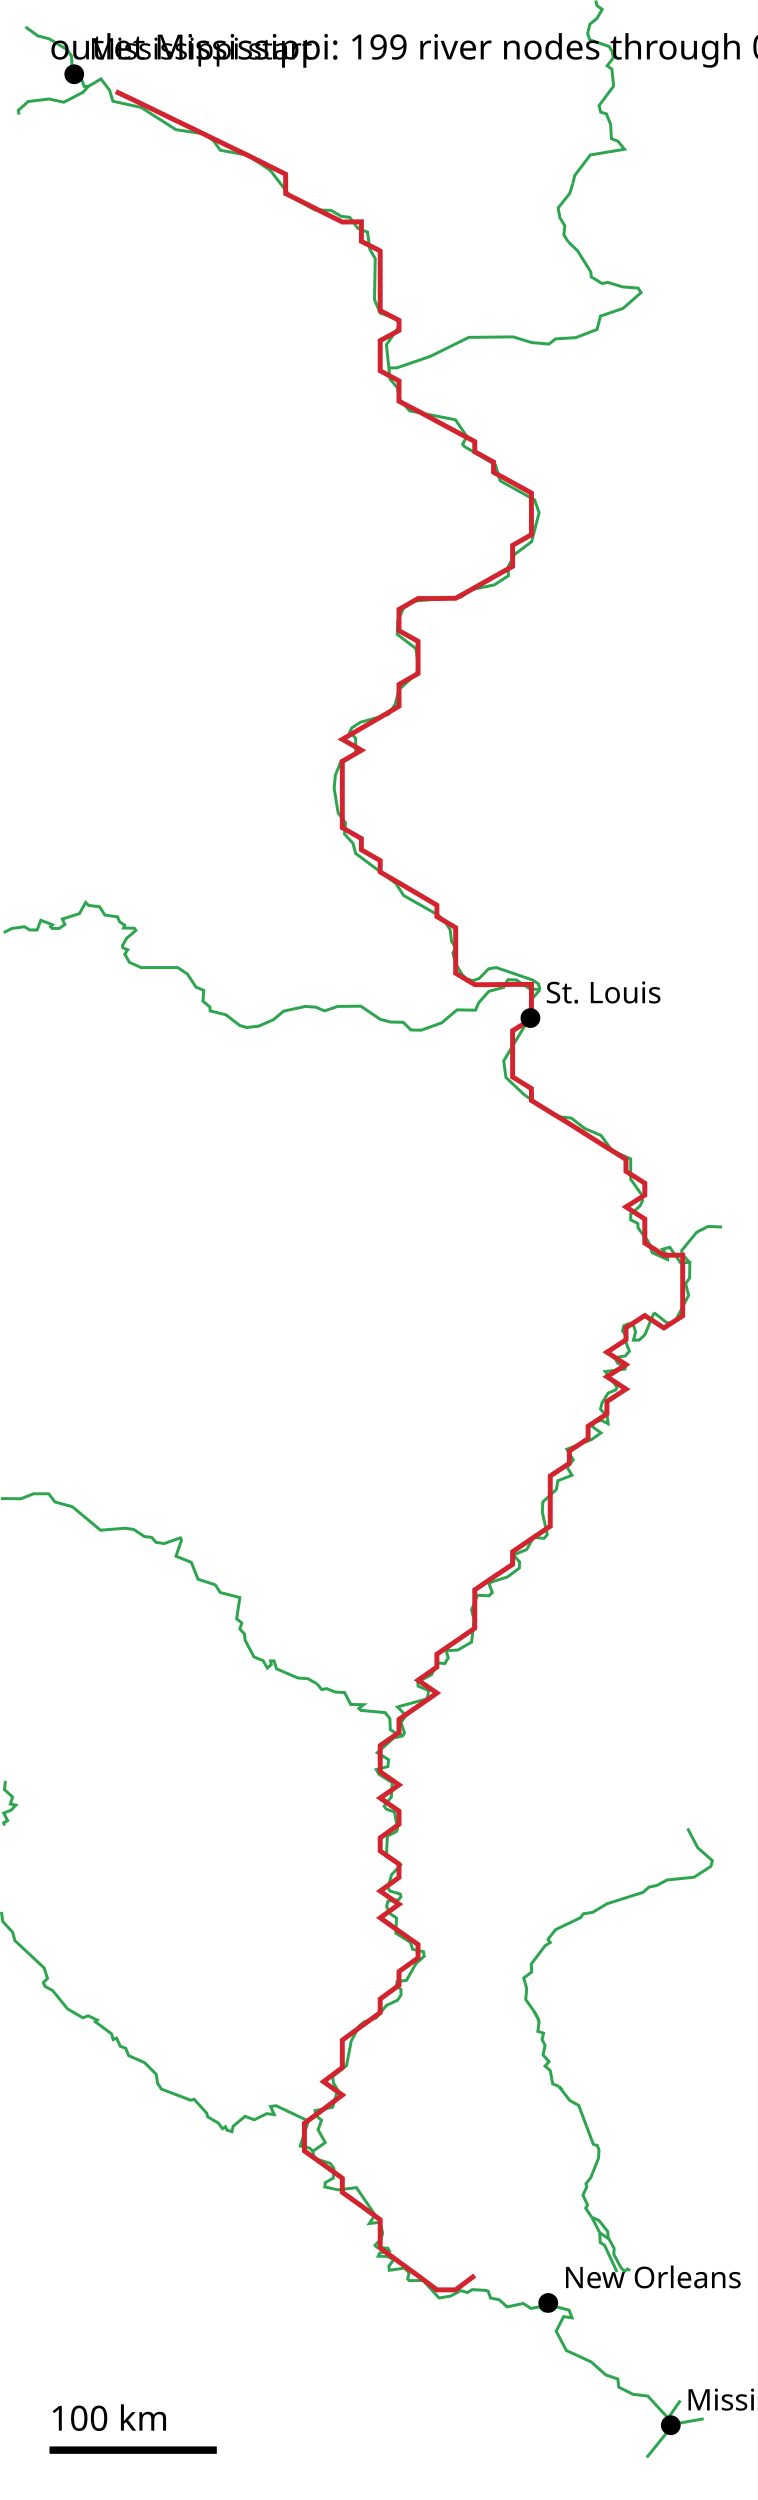
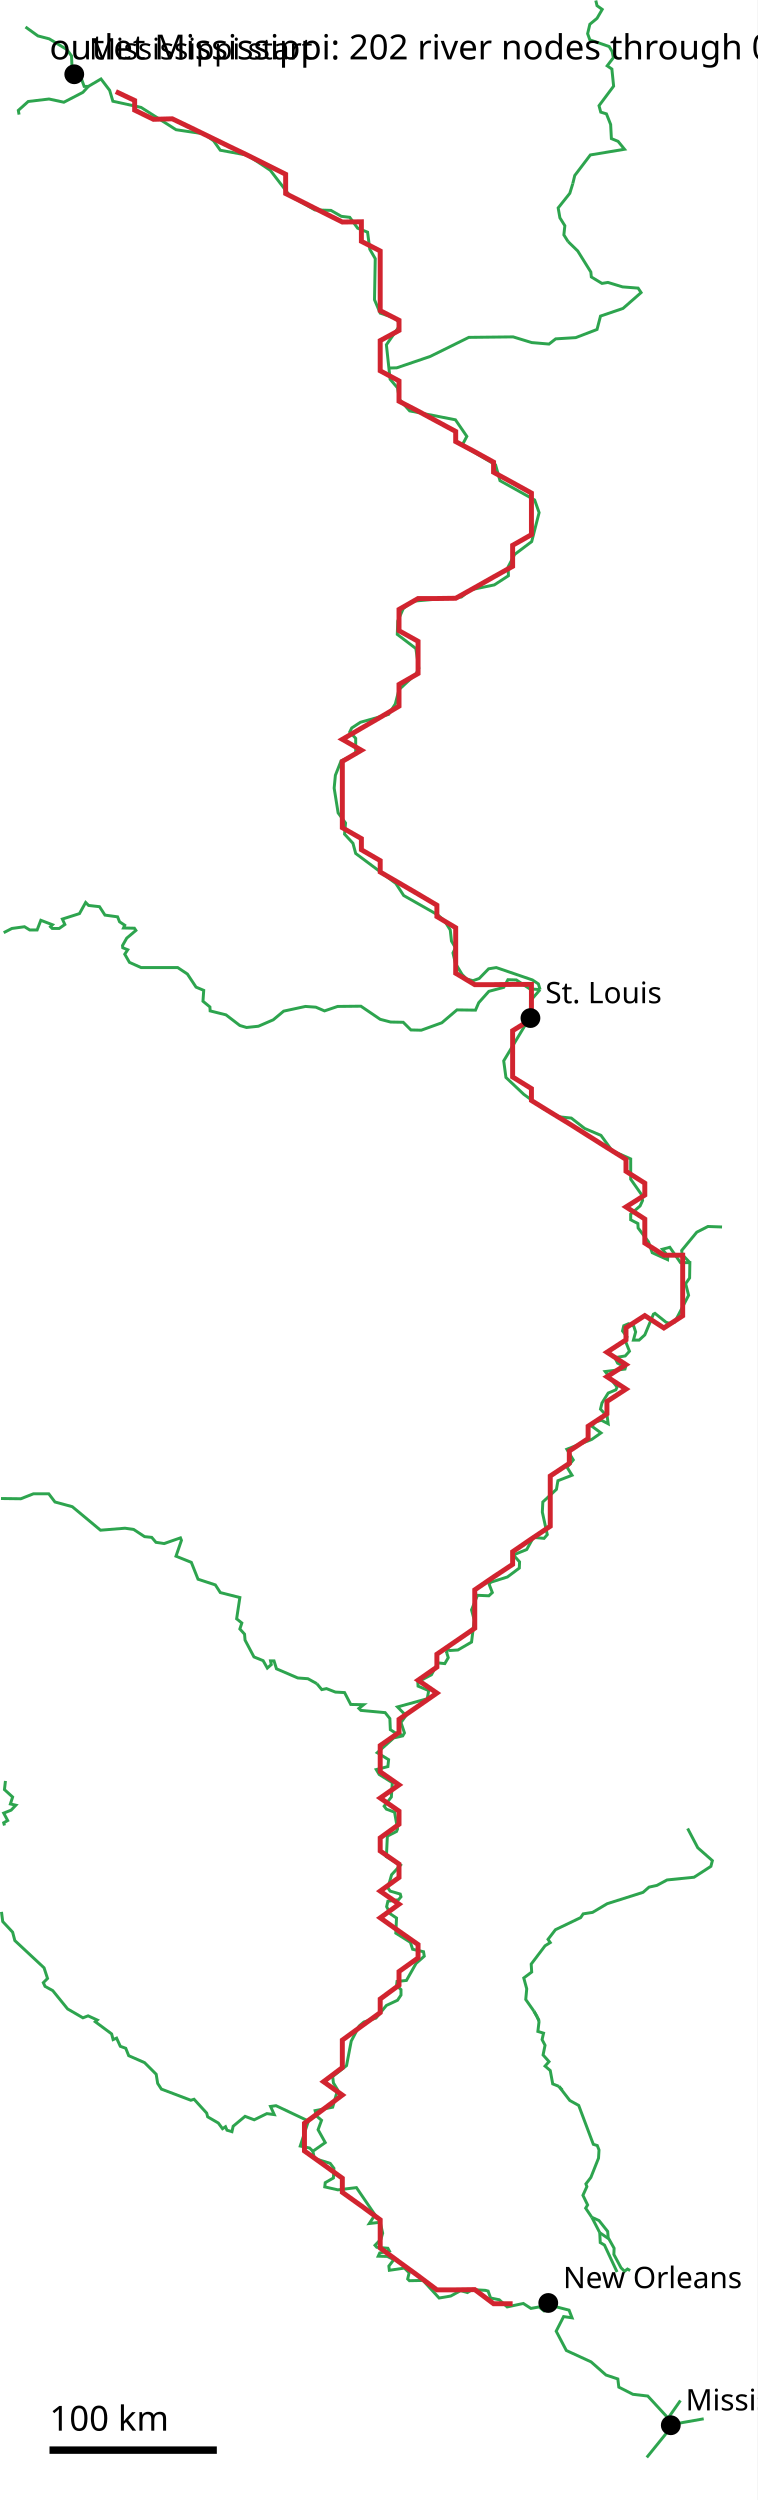
<svg xmlns="http://www.w3.org/2000/svg" width="306" height="1010" viewBox="0 0 306 1010">
  <rect width="100%" height="100%" fill="#ffffff" />
  <polyline fill="none" stroke="#2da44e" stroke-width="1.2" points="0.4,605.4 8.4,605.5 13.5,603.5 19.7,603.5 22.2,606.8 29.2,608.7 40.6,618.2 50.5,617.4 54.0,617.9 58.4,620.8 61.3,621.1 63.0,623.1 66.3,623.6 72.9,621.3 73.3,622.3 71.1,628.7 77.3,631.2 80.0,638.0 87.0,640.3 89.0,643.4 96.9,645.4 95.6,654.0 97.7,655.7 96.9,658.1 98.8,660.2 99.0,662.6 102.6,669.4 106.3,670.9 108.0,673.9 109.6,672.5 109.3,671.0 110.7,671.0 111.7,674.2 120.3,677.9 124.4,678.2 128.0,680.2" />
  <polyline fill="none" stroke="#2da44e" stroke-width="1.2" points="128.0,680.2 130.0,682.6 131.9,682.2 135.5,683.6 139.2,683.8 141.7,688.6 146.9,688.7 145.0,690.2 145.8,691.0 155.6,691.9 157.5,694.3 157.7,698.8 160.5,700.6 161.4,700.1 162.2,701.3" />
  <polyline fill="none" stroke="#2da44e" stroke-width="1.2" points="10.3,10.9 15.3,14.5 19.9,15.7 27.0,20.0 28.9,22.6 29.1,27.6 32.7,31.3 34.0,34.9 35.7,34.9 40.8,31.9 44.3,36.5 45.6,40.9 57.0,43.4 71.1,52.4 82.5,54.1 86.3,56.9 89.0,60.7 100.0,62.7 109.2,68.8 117.1,79.1 127.2,84.8 133.7,85.0 137.9,87.4 141.3,87.8 144.5,92.2 148.5,93.8 149.4,100.7 151.6,104.5 151.3,121.1 153.6,126.5 159.5,128.5 160.9,129.9 161.1,132.1 156.1,139.3 157.6,153.2 160.6,156.7 161.4,161.4 165.5,166.0 184.0,169.6 188.6,176.3 186.9,179.5 187.6,180.4 200.2,187.8 202.0,194.2 216.0,202.0 217.8,207.1 214.8,218.8 207.9,224.0 205.3,229.0 205.4,232.6 199.7,236.3 190.0,238.3 186.4,241.2 166.6,242.9 162.9,245.9 160.7,250.9 160.5,256.3 168.0,262.0 169.2,270.0 168.1,272.2 161.2,278.6 159.7,284.4 157.0,288.6 145.6,291.8 142.1,294.1 141.3,295.7 143.7,298.3 143.7,304.7 137.8,307.4 135.5,313.2 135.0,318.4 136.6,328.4 139.6,332.5 139.2,337.0 142.6,340.7 143.7,344.8 159.9,356.9 163.1,361.8 177.0,369.7 179.7,372.2 181.9,375.7 182.4,380.2 184.0,382.9 183.0,385.0 184.0,389.2 186.7,393.7 188.5,395.5 191.1,396.2 193.6,395.3 197.4,391.4 200.5,390.9 215.1,395.9 217.5,397.5 218.2,399.8" />
  <polyline fill="none" stroke="#2da44e" stroke-width="1.2" points="231.4,74.2 230.2,78.1 225.5,84.0 226.2,88.0 228.2,91.2 227.8,94.9 229.5,97.6" />
  <polyline fill="none" stroke="#2da44e" stroke-width="1.2" points="240.7,0.2 241.2,2.3 243.3,3.8 241.2,7.4 238.3,9.8 237.4,13.6 238.3,16.1 246.1,18.8 247.3,20.8 247.8,23.3 245.3,26.6 247.2,27.9 247.9,34.8 242.0,42.7 242.7,45.3 245.0,46.0 246.7,50.3 247.0,56.0 249.7,57.1 252.3,60.3 238.5,62.6 232.2,70.9 231.4,74.2" />
  <polyline fill="none" stroke="#2da44e" stroke-width="1.2" points="229.5,97.6 233.4,101.4 238.7,109.9 238.9,111.9 243.2,114.5 245.6,114.1 251.5,115.9 257.8,116.4 259.0,118.2 251.7,124.6 242.6,127.7 241.2,133.1 232.6,136.4 224.5,136.9 221.8,139.0 214.8,138.4 207.3,136.1 189.4,136.3 173.8,144.0 160.3,148.6 156.9,148.7" />
  <polyline fill="none" stroke="#2da44e" stroke-width="1.2" points="218.2,399.8 214.3,404.3 214.3,410.6 203.5,428.6 204.4,435.3 211.6,442.1 219.5,447.9 225.9,451.2 230.8,451.7 236.2,455.9 242.8,458.7 247.3,464.9 254.8,468.2 254.8,476.4 259.1,482.5 259.6,485.0 258.6,487.2 254.8,490.5 254.8,492.8 257.7,494.3 257.8,496.1 262.0,501.7 263.5,506.1 269.7,508.9 269.8,507.4 267.6,504.7 270.6,503.9 274.9,510.1 278.7,510.1 278.6,516.3 277.0,518.6 278.2,523.3 272.6,534.1 271.0,534.8 269.1,534.2 264.6,530.6 264.0,530.9 260.5,539.3 258.2,541.4 255.9,541.4 256.8,538.1 256.0,535.7 253.9,534.8 252.0,535.6 251.5,537.7 253.3,540.1 252.8,542.1 254.3,545.9 252.6,547.8 248.4,548.5 249.5,550.7 252.7,552.4 252.5,553.1 244.5,554.1 249.3,560.4 248.8,561.5 245.7,562.8 243.2,566.8 242.6,569.3 245.3,572.2 245.7,575.2 243.0,573.8 240.6,574.4 239.1,576.2 242.8,578.9 239.1,581.5 229.0,585.5 231.6,589.8 229.1,592.8 231.1,596.0 225.4,598.2 224.8,601.7 219.3,606.8 219.1,610.9 221.1,620.0 219.8,621.5 215.5,621.1 212.8,626.0 207.4,628.2 209.9,631.0 209.8,633.5 205.0,637.1 198.3,639.2 197.6,640.0 198.9,643.4 197.5,644.7 192.9,644.5 190.5,650.4 191.6,654.5 190.5,663.4 185.0,666.6 181.8,666.8 180.6,666.1 180.5,667.8" />
  <polyline fill="none" stroke="#2da44e" stroke-width="1.2" points="180.5,667.8 180.3,667.2" />
  <polyline fill="none" stroke="#2da44e" stroke-width="1.2" points="180.5,667.8 181.1,669.7 179.7,672.1 176.9,671.8 174.3,676.6 168.8,679.5 168.9,681.2 173.2,683.0 172.6,686.3 160.6,689.6 164.0,693.1 162.0,695.9 163.4,700.1 162.7,701.3 159.1,702.1 152.4,708.1 157.0,710.9 156.7,713.7 152.0,714.9 153.2,716.9 158.5,720.2 158.1,726.0 155.2,729.7 156.1,730.9 159.4,732.1 160.6,738.9 160.2,739.9 156.5,741.8 156.1,750.1 161.8,753.5 158.2,757.4 156.7,762.7 157.6,764.0 161.7,765.2 162.0,766.3 161.0,767.5 156.7,768.1 156.2,770.3 157.7,773.2 160.2,774.9 159.9,781.0 165.8,784.7 166.7,787.5 171.1,788.5 171.4,790.3 168.1,793.2 164.2,800.1 160.4,800.5 160.2,802.1 162.0,803.8 162.0,806.0 160.6,808.1 156.1,810.2 151.9,815.3 147.0,816.9 145.1,818.5 141.9,824.6 140.0,834.5 134.4,838.9 134.7,841.5 136.4,844.3 134.4,851.3 127.3,852.7 127.8,854.8 129.9,856.6 128.5,860.4 131.4,865.6 126.4,869.1 127.0,872.0 133.4,874.0 134.9,876.0 134.7,879.9 131.4,881.8 131.2,883.5 136.5,884.7 144.0,883.8 151.5,894.8 149.2,898.3 153.6,897.8 154.6,902.2 153.9,904.6 151.5,907.1 152.2,907.9 156.7,908.3 157.3,909.4 153.4,910.2 152.8,911.5 156.5,911.6 159.1,912.9 157.1,915.5 157.3,917.2 163.4,916.3 165.3,918.2 164.7,920.7 165.4,921.4 170.9,921.3 177.4,928.4 182.1,927.6 186.1,925.4 188.8,926.2 190.8,925.0 196.1,925.3 197.2,925.6 198.2,928.4 201.7,929.1 204.9,932.0 211.4,930.6 214.5,932.6 217.8,932.0 219.8,933.6 223.3,931.6 229.9,933.3 231.1,936.4 227.7,935.9 224.7,941.8 228.8,949.6 238.8,954.2 244.8,959.5 249.6,961.1 250.0,964.4 255.7,967.3 261.7,968.0 269.8,976.8 270.5,979.6 269.3,982.9 261.3,992.8" />
  <polyline fill="none" stroke="#2da44e" stroke-width="1.2" points="274.9,969.8 270.0,976.8" />
  <polyline fill="none" stroke="#2da44e" stroke-width="1.2" points="270.7,979.6 284.3,977.2" />
  <polyline fill="none" stroke="#2da44e" stroke-width="1.2" points="2.2,719.5 1.8,723.0 5.1,726.0 4.2,728.8 6.4,729.3 4.5,731.3 1.5,732.5 3.1,735.5 1.5,736.4 1.8,737.5" />
  <polyline fill="none" stroke="#2da44e" stroke-width="1.2" points="0.6,772.4 1.1,776.3 5.1,780.6 6.0,784.0 17.8,795.0 19.2,799.3 17.5,801.0 18.2,802.5 21.3,804.2 27.3,811.6 33.5,815.2 35.6,814.4 39.3,816.1 38.5,816.8 45.1,821.7 45.7,824.0 47.1,823.4 48.6,826.7 50.8,827.5 52.0,830.5 58.4,833.3 63.1,838.0 63.7,841.7 65.2,844.0 77.1,848.5 78.4,848.1 83.5,853.7 83.9,855.2 88.2,857.7 89.9,860.0 91.1,859.2 91.7,860.6 93.7,861.2 94.2,859.0 99.0,855.0 102.7,856.4 107.8,853.9 110.8,854.3 109.3,851.0 111.5,850.7 124.6,856.9 121.3,867.0 125.1,867.8 126.4,869.1" />
  <polyline fill="none" stroke="#2da44e" stroke-width="1.2" points="277.8,738.7 281.9,746.5 287.8,751.7 287.2,754.0 280.4,758.4 269.5,759.5 265.4,761.7 262.2,762.4 259.8,764.5 245.3,769.1 239.4,772.6 235.6,773.2 234.6,774.7 224.4,779.6 221.4,783.5 222.3,784.8 220.2,786.1 214.6,793.5 214.8,796.7 211.6,799.1 212.8,803.5 212.4,807.8 215.7,812.5" />
  <polyline fill="none" stroke="#2da44e" stroke-width="1.2" points="215.7,812.5 217.0,814.8" />
  <polyline fill="none" stroke="#2da44e" stroke-width="1.2" points="215.7,812.5 217.0,814.8" />
  <polyline fill="none" stroke="#2da44e" stroke-width="1.2" points="217.0,814.8 217.8,816.5" />
  <polyline fill="none" stroke="#2da44e" stroke-width="1.2" points="217.0,814.8 217.8,816.5" />
  <polyline fill="none" stroke="#2da44e" stroke-width="1.2" points="217.8,816.5 217.3,820.7 219.6,821.4 219.0,824.0 220.2,826.3 219.4,830.2 221.8,832.9 220.2,834.7 222.3,836.5 223.3,841.9 225.8,842.9" />
  <polyline fill="none" stroke="#2da44e" stroke-width="1.2" points="225.8,842.9 230.2,848.6 233.8,850.6 239.7,866.3 241.3,866.8 242.0,868.6 241.8,871.9 238.7,879.7 236.7,882.3 237.1,883.4 235.5,886.9 237.4,890.8 236.6,892.1 239.1,895.8" />
  <polyline fill="none" stroke="#2da44e" stroke-width="1.2" points="227.2,844.4 225.8,842.9" />
  <polyline fill="none" stroke="#2da44e" stroke-width="1.2" points="239.1,895.8 242.0,897.1 245.5,901.5 245.7,904.0 248.1,908.3 248.0,910.8 250.9,916.2 252.3,917.6 253.5,916.7 254.6,917.3" />
  <polyline fill="none" stroke="#2da44e" stroke-width="1.2" points="239.1,895.8 242.3,902.0" />
  <polyline fill="none" stroke="#2da44e" stroke-width="1.2" points="242.3,902.0 245.8,904.4" />
  <polyline fill="none" stroke="#2da44e" stroke-width="1.2" points="242.3,902.0 242.5,906.0 244.2,907.0 249.3,917.9" />
  <polyline fill="none" stroke="#2da44e" stroke-width="1.2" points="7.7,46.3 7.4,44.6 11.4,41.0 19.8,40.0 25.8,41.3 33.5,37.3 35.7,34.9" />
  <polyline fill="none" stroke="#2da44e" stroke-width="1.2" points="1.5,376.8 4.8,375.1 9.9,374.4 12.0,375.7 15.0,375.7 16.5,371.8 21.2,373.6 20.4,374.4 21.1,375.1 23.9,375.1 26.2,373.5 25.2,371.3 32.1,369.1 34.6,364.6 35.8,365.8 40.2,366.3 42.4,369.7 47.5,370.4 48.3,372.4 50.4,373.8 49.9,374.9 54.3,375.0 54.9,375.9 51.2,379.0 49.5,382.0 49.6,382.9 51.6,383.7 50.4,385.5 52.3,388.8 57.0,390.9 71.8,390.9 75.7,393.5 79.2,398.8 82.3,400.1 82.0,404.5 84.8,406.8 84.9,408.4 91.3,410.0 96.9,414.3 99.6,415.1 104.4,414.6 110.4,412.0 114.6,408.5 123.4,406.6 127.6,406.9 131.1,408.4 136.4,406.6 145.8,406.5 153.6,411.8 157.8,412.9 162.9,413.0 166.0,416.1 170.2,416.2 178.5,413.2 184.6,408.0 192.1,408.1 193.4,405.1 197.5,400.5 203.5,398.9 205.2,395.8 208.6,395.9 214.0,399.5 218.2,399.8" />
  <polyline fill="none" stroke="#2da44e" stroke-width="1.2" points="291.7,495.7 286.0,495.5 281.5,497.8 275.4,505.2 275.6,506.8 278.7,510.1" />
-   <polyline fill="none" stroke="#d1242f" stroke-width="2" points="46.8,37.0 54.4,40.6 62.0,44.3 69.6,48.0 77.3,51.7 84.9,55.4 92.5,59.1 100.2,62.8 107.8,66.6 115.4,70.4 115.4,74.3 115.4,78.2 123.0,82.0 130.7,85.9 138.3,89.7 146.0,89.6 146.0,93.6 146.0,97.5 153.6,101.4 153.6,105.4 153.6,109.4 153.6,113.4 153.6,117.4 153.6,121.4 153.6,125.5 161.2,129.4 161.2,133.5 153.6,137.6 153.6,141.7 153.6,145.8 153.6,149.8 161.2,153.9 161.2,158.0 161.2,162.1 168.9,166.1 176.5,170.2 184.1,174.3 191.8,178.4 191.8,182.5 199.4,186.7 199.4,190.8 207.1,195.0 214.7,199.2 214.7,203.4 214.7,207.6 214.7,211.8 214.7,216.0 207.1,220.3 207.1,224.5 207.1,228.8 199.4,233.1 191.8,237.4 184.1,241.7 176.5,241.8 168.9,241.8 161.2,246.2 161.2,250.5 161.2,254.8 168.9,259.1 168.9,263.4 168.9,267.8 168.9,272.1 161.2,276.5 161.2,280.9 161.2,285.3 153.6,289.8 146.0,294.2 138.3,298.7 146.0,303.1 138.3,307.6 138.3,312.0 138.3,316.5 138.3,320.9 138.3,325.4 138.3,329.9 138.3,334.4 146.0,338.8 146.0,343.3 153.6,347.7 153.6,352.3 161.2,356.7 168.9,361.2 176.5,365.7 176.5,370.3 184.1,374.8 184.1,379.4 184.1,384.0 184.1,388.6 184.1,393.2 191.8,397.8 199.4,397.8 207.1,397.7 214.7,397.7 214.7,402.4 214.7,407.0 214.7,411.7 207.1,416.4 207.1,421.0 207.1,425.7 207.1,430.4 207.1,435.1 214.7,439.8 214.7,444.6 222.3,449.3 230.0,454.0 237.6,458.8 245.2,463.6 252.9,468.4 252.9,473.2 260.5,478.0 260.5,482.8 252.9,487.6 260.5,492.5 260.5,497.3 260.5,502.2 268.2,507.1 275.8,507.1 275.8,512.0 275.8,516.9 275.8,521.8 275.8,526.7 275.8,531.6 268.2,536.5 260.5,531.5 252.9,536.4 252.9,541.3 245.2,546.3 252.9,551.3 245.2,556.2 252.9,561.2 245.2,566.2 245.2,571.2 237.6,576.2 237.6,581.2 230.0,586.2 230.0,591.2 222.3,596.3 222.3,601.4 222.3,606.4 222.3,611.5 222.3,616.6 214.7,621.7 207.1,626.9 207.1,632.0 199.4,637.1 191.8,642.3 191.8,647.5 191.8,652.7 191.8,657.8 184.1,663.1 176.5,668.3 176.5,673.5 168.9,678.8 176.5,684.0 168.9,689.3 161.2,694.6 161.2,699.9 153.6,705.2 153.6,710.5 153.6,715.8 161.2,721.1 153.6,726.4 161.2,731.7 161.2,737.0 153.6,742.5 153.6,747.8 161.2,753.1 161.2,758.5 153.6,764.0 161.2,769.3 153.6,774.8 161.2,780.2 168.9,785.6 168.9,791.0 161.2,796.5 161.2,802.0 153.6,807.6 153.6,813.1 146.0,818.6 138.3,824.2 138.3,829.8 138.3,835.3 130.7,841.0 138.3,846.4 130.7,852.1 123.0,857.8 123.0,863.4 123.0,869.0 130.7,874.5 138.3,880.0 138.3,885.7 146.0,891.2 153.6,896.8 153.6,902.5 153.6,908.2 161.2,913.8 168.9,919.4 176.5,925.1 184.1,925.1 191.8,919.3" />
+   <polyline fill="none" stroke="#d1242f" stroke-width="2" points="46.8,37.0 54.4,40.6 54.4,44.5 62.0,48.2 69.6,48.0 77.3,51.7 84.9,55.4 92.5,59.1 100.2,62.8 107.8,66.6 115.4,70.4 115.4,74.3 115.4,78.2 123.0,82.0 130.7,85.9 138.3,89.7 146.0,89.6 146.0,93.6 146.0,97.5 153.6,101.4 153.6,105.4 153.6,109.4 153.6,113.4 153.6,117.4 153.6,121.4 153.6,125.5 161.2,129.4 161.2,133.5 153.6,137.6 153.6,141.7 153.6,145.8 153.6,149.8 161.2,153.9 161.2,158.0 161.2,162.1 168.9,166.1 176.5,170.2 184.1,174.3 184.1,178.4 191.8,182.5 199.4,186.7 199.4,190.8 207.1,195.0 214.7,199.2 214.7,203.4 214.7,207.6 214.7,211.8 214.7,216.0 207.1,220.3 207.1,224.5 207.1,228.8 199.4,233.1 191.8,237.4 184.1,241.7 176.5,241.8 168.9,241.8 161.2,246.2 161.2,250.5 161.2,254.8 168.9,259.1 168.9,263.4 168.9,267.8 168.9,272.1 161.2,276.5 161.2,280.9 161.2,285.3 153.6,289.8 146.0,294.2 138.3,298.7 146.0,303.1 138.3,307.6 138.3,312.0 138.3,316.5 138.3,320.9 138.3,325.4 138.3,329.9 138.3,334.4 146.0,338.8 146.0,343.3 153.6,347.7 153.6,352.3 161.2,356.7 168.9,361.2 176.5,365.7 176.5,370.3 184.1,374.8 184.1,379.4 184.1,384.0 184.1,388.6 184.1,393.2 191.8,397.8 199.4,397.8 207.1,397.7 214.7,397.7 214.7,402.4 214.7,407.0 214.7,411.7 207.1,416.4 207.1,421.0 207.1,425.7 207.1,430.4 207.1,435.1 214.7,439.8 214.7,444.6 222.3,449.3 230.0,454.0 237.6,458.8 245.2,463.6 252.9,468.4 252.9,473.2 260.5,478.0 260.5,482.8 252.9,487.6 260.5,492.5 260.5,497.3 260.5,502.2 268.2,507.1 275.8,507.1 275.8,512.0 275.8,516.9 275.8,521.8 275.8,526.7 275.8,531.6 268.2,536.5 260.5,531.5 252.9,536.4 252.9,541.3 245.2,546.3 252.9,551.3 245.2,556.2 252.9,561.2 245.2,566.2 245.2,571.2 237.6,576.2 237.6,581.2 230.0,586.2 230.0,591.2 222.3,596.3 222.3,601.4 222.3,606.4 222.3,611.5 222.3,616.6 214.7,621.7 207.1,626.9 207.1,632.0 199.4,637.1 191.8,642.3 191.8,647.5 191.8,652.7 191.8,657.8 184.1,663.1 176.5,668.3 176.5,673.5 168.9,678.8 176.5,684.0 168.9,689.3 161.2,694.6 161.2,699.9 153.6,705.2 153.6,710.5 153.6,715.8 161.2,721.1 153.6,726.4 161.2,731.7 161.2,737.0 153.6,742.5 153.6,747.8 161.2,753.1 161.2,758.5 153.6,764.0 161.2,769.3 153.6,774.8 161.2,780.2 168.9,785.6 168.9,791.0 161.2,796.5 161.2,802.0 153.6,807.6 153.6,813.1 146.0,818.6 138.3,824.2 138.3,829.8 138.3,835.3 130.7,841.0 138.3,846.4 130.7,852.1 123.0,857.8 123.0,863.4 123.0,869.0 130.7,874.5 138.3,880.0 138.3,885.7 146.0,891.2 153.6,896.8 153.6,902.5 153.6,908.2 161.2,913.8 168.9,919.4 176.5,925.1 184.1,925.1 191.8,925.0 199.4,930.7 207.1,930.7" />
  <circle cx="30.0" cy="30.0" r="4" fill="#000000" />
  <text x="36.0" y="24.0" font-family="sans-serif" font-size="12">Mississippi start</text>
  <circle cx="214.3" cy="411.3" r="4" fill="#000000" />
  <text x="220.3" y="405.3" font-family="sans-serif" font-size="12">St. Louis</text>
  <circle cx="221.5" cy="930.4" r="4" fill="#000000" />
  <text x="227.5" y="924.4" font-family="sans-serif" font-size="12">New Orleans</text>
  <circle cx="271.0" cy="979.8" r="4" fill="#000000" />
  <text x="277.0" y="973.8" font-family="sans-serif" font-size="12">Mississippi mouth</text>
  <line x1="20" y1="989.85" x2="87.6" y2="989.85" stroke="#000000" stroke-width="3" />
  <text x="20" y="982" font-family="sans-serif" font-size="14">100 km</text>
-   <text x="20" y="24" font-family="sans-serif" font-size="14">outlet Mississippi: 199 river nodes through 0 lakes, passes 0.6 km from St. Louis (15 km allowed), passes 51.8 km from New Orleans (15 km allowed), ends in the ocean at (30.16, -90.57), 170 km from its mouth (150 km allowed) - FAIL</text>
+   <text x="20" y="24" font-family="sans-serif" font-size="14">outlet Mississippi: 202 river nodes through 0 lakes, passes 0.6 km from St. Louis (15 km allowed), passes 23.1 km from New Orleans (15 km allowed), ends in the ocean at (29.97, -90.32), 137 km from its mouth (150 km allowed) - FAIL</text>
</svg>
